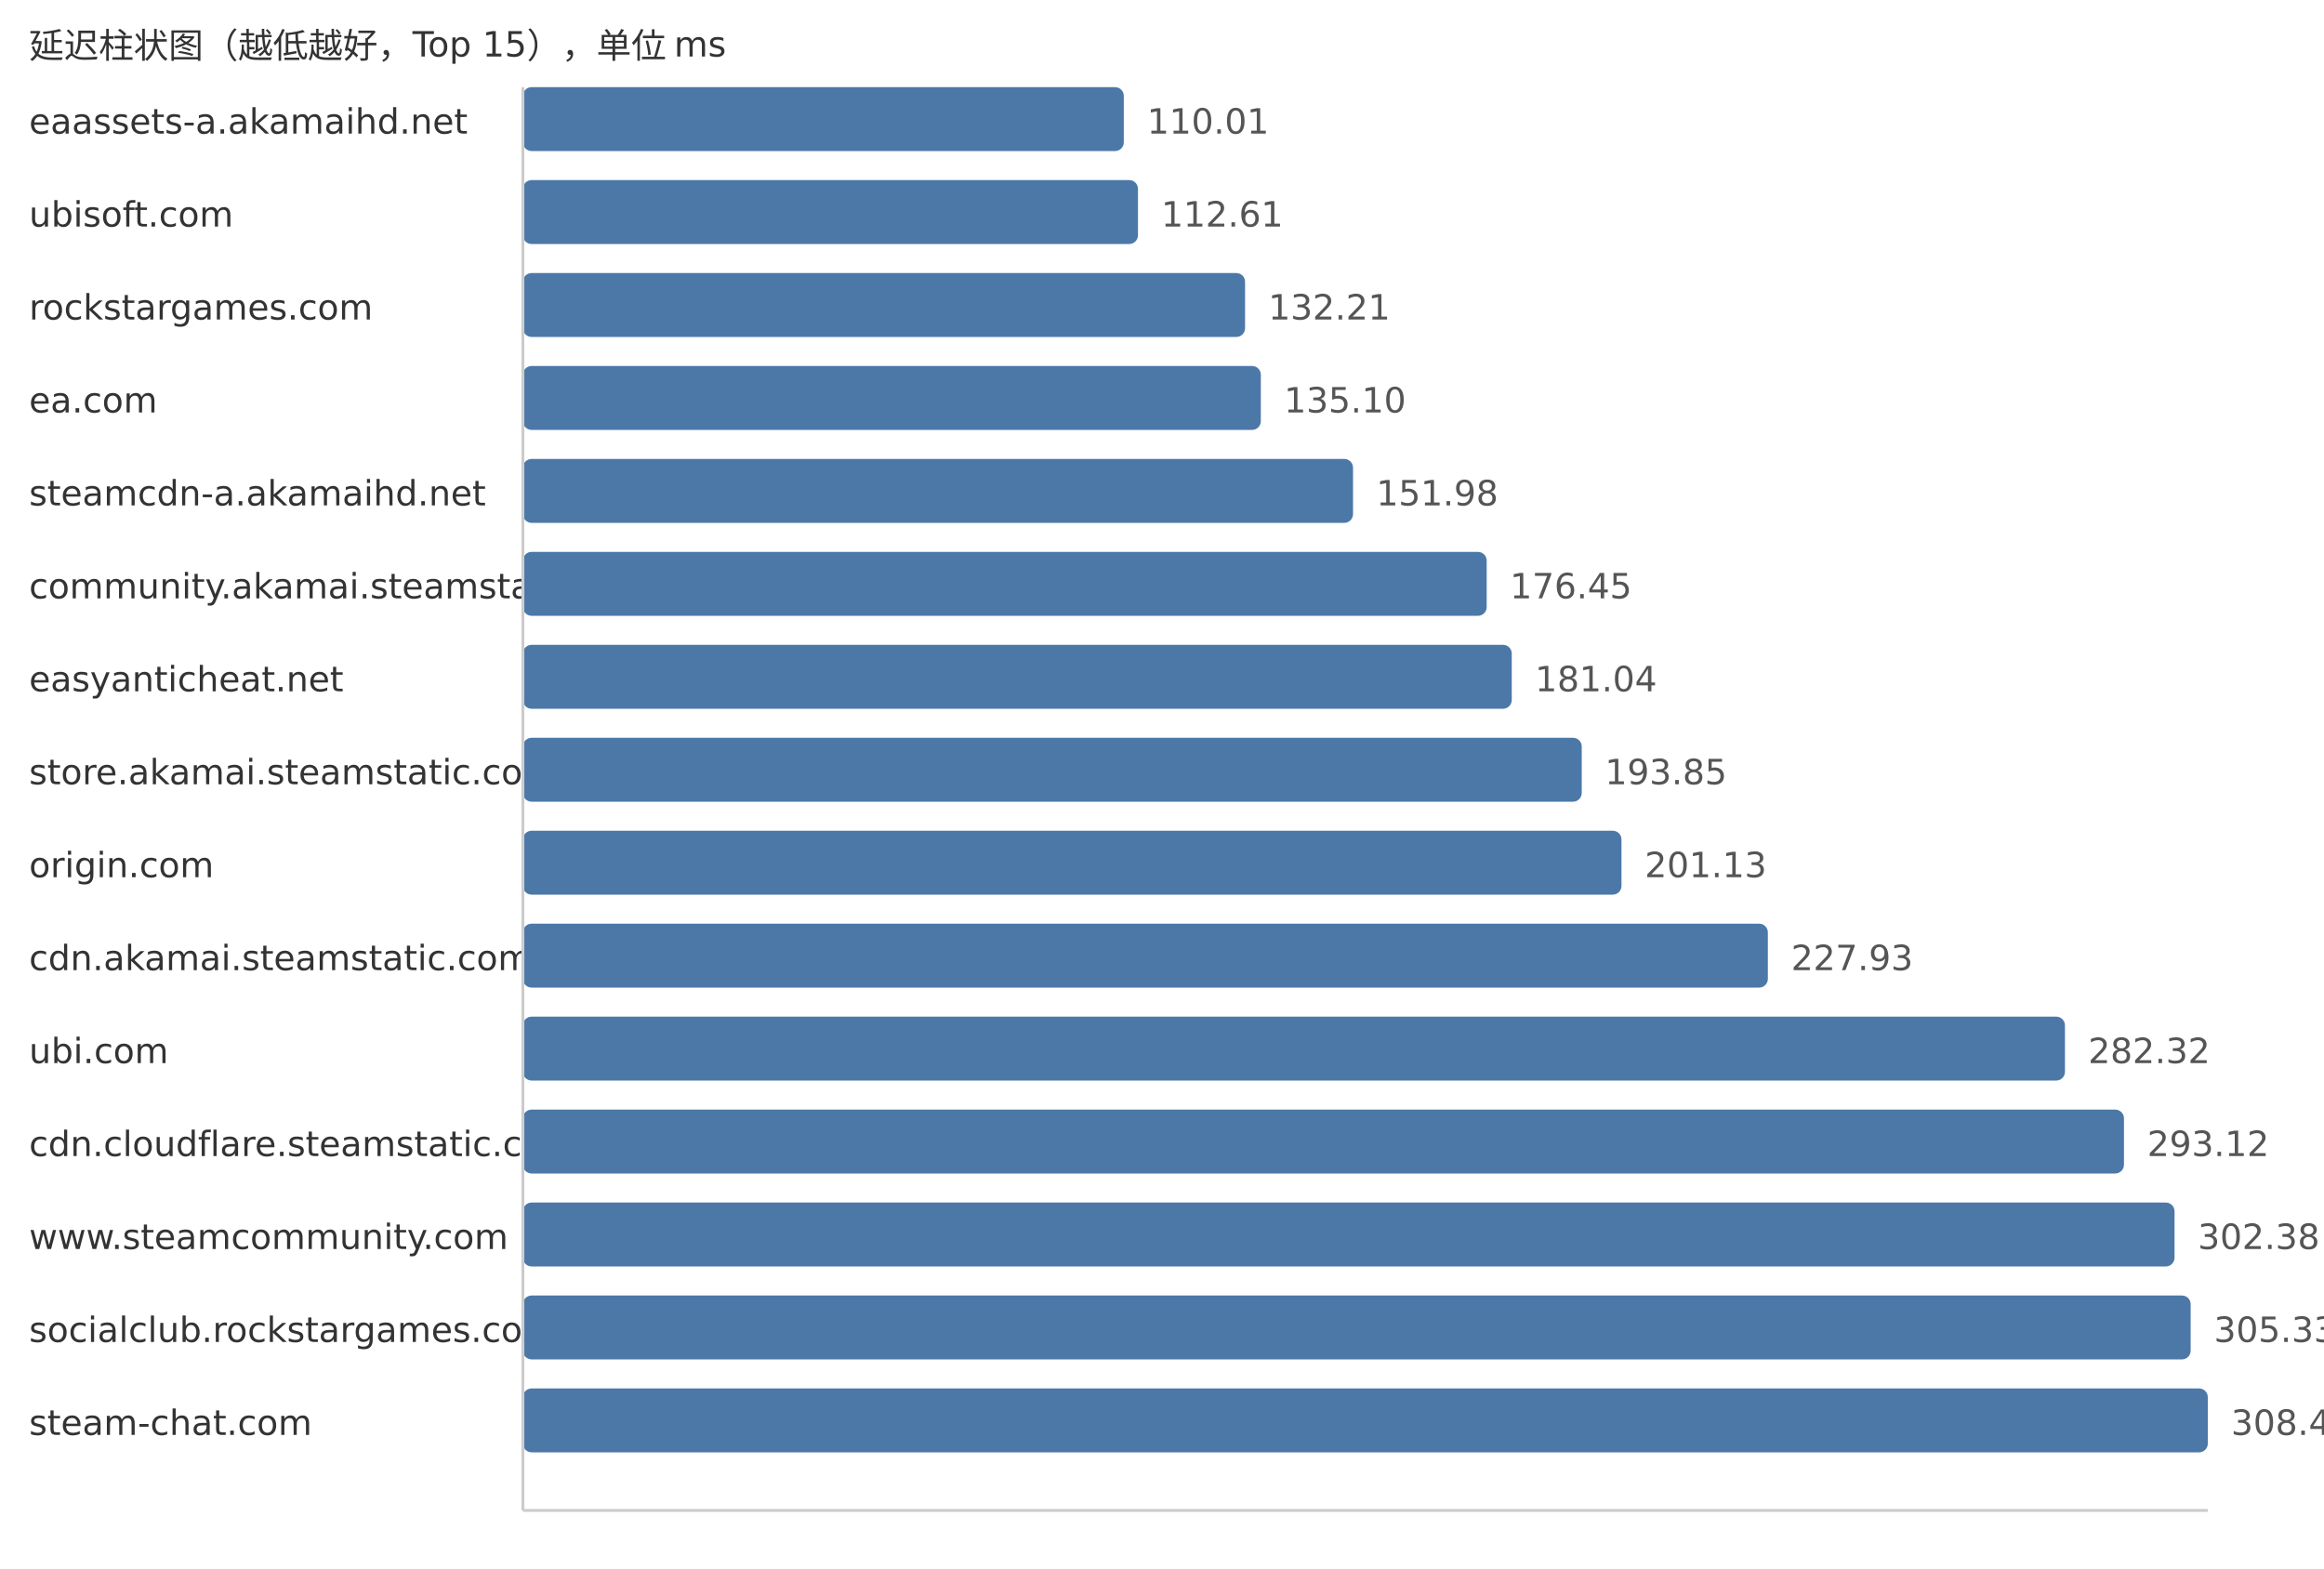
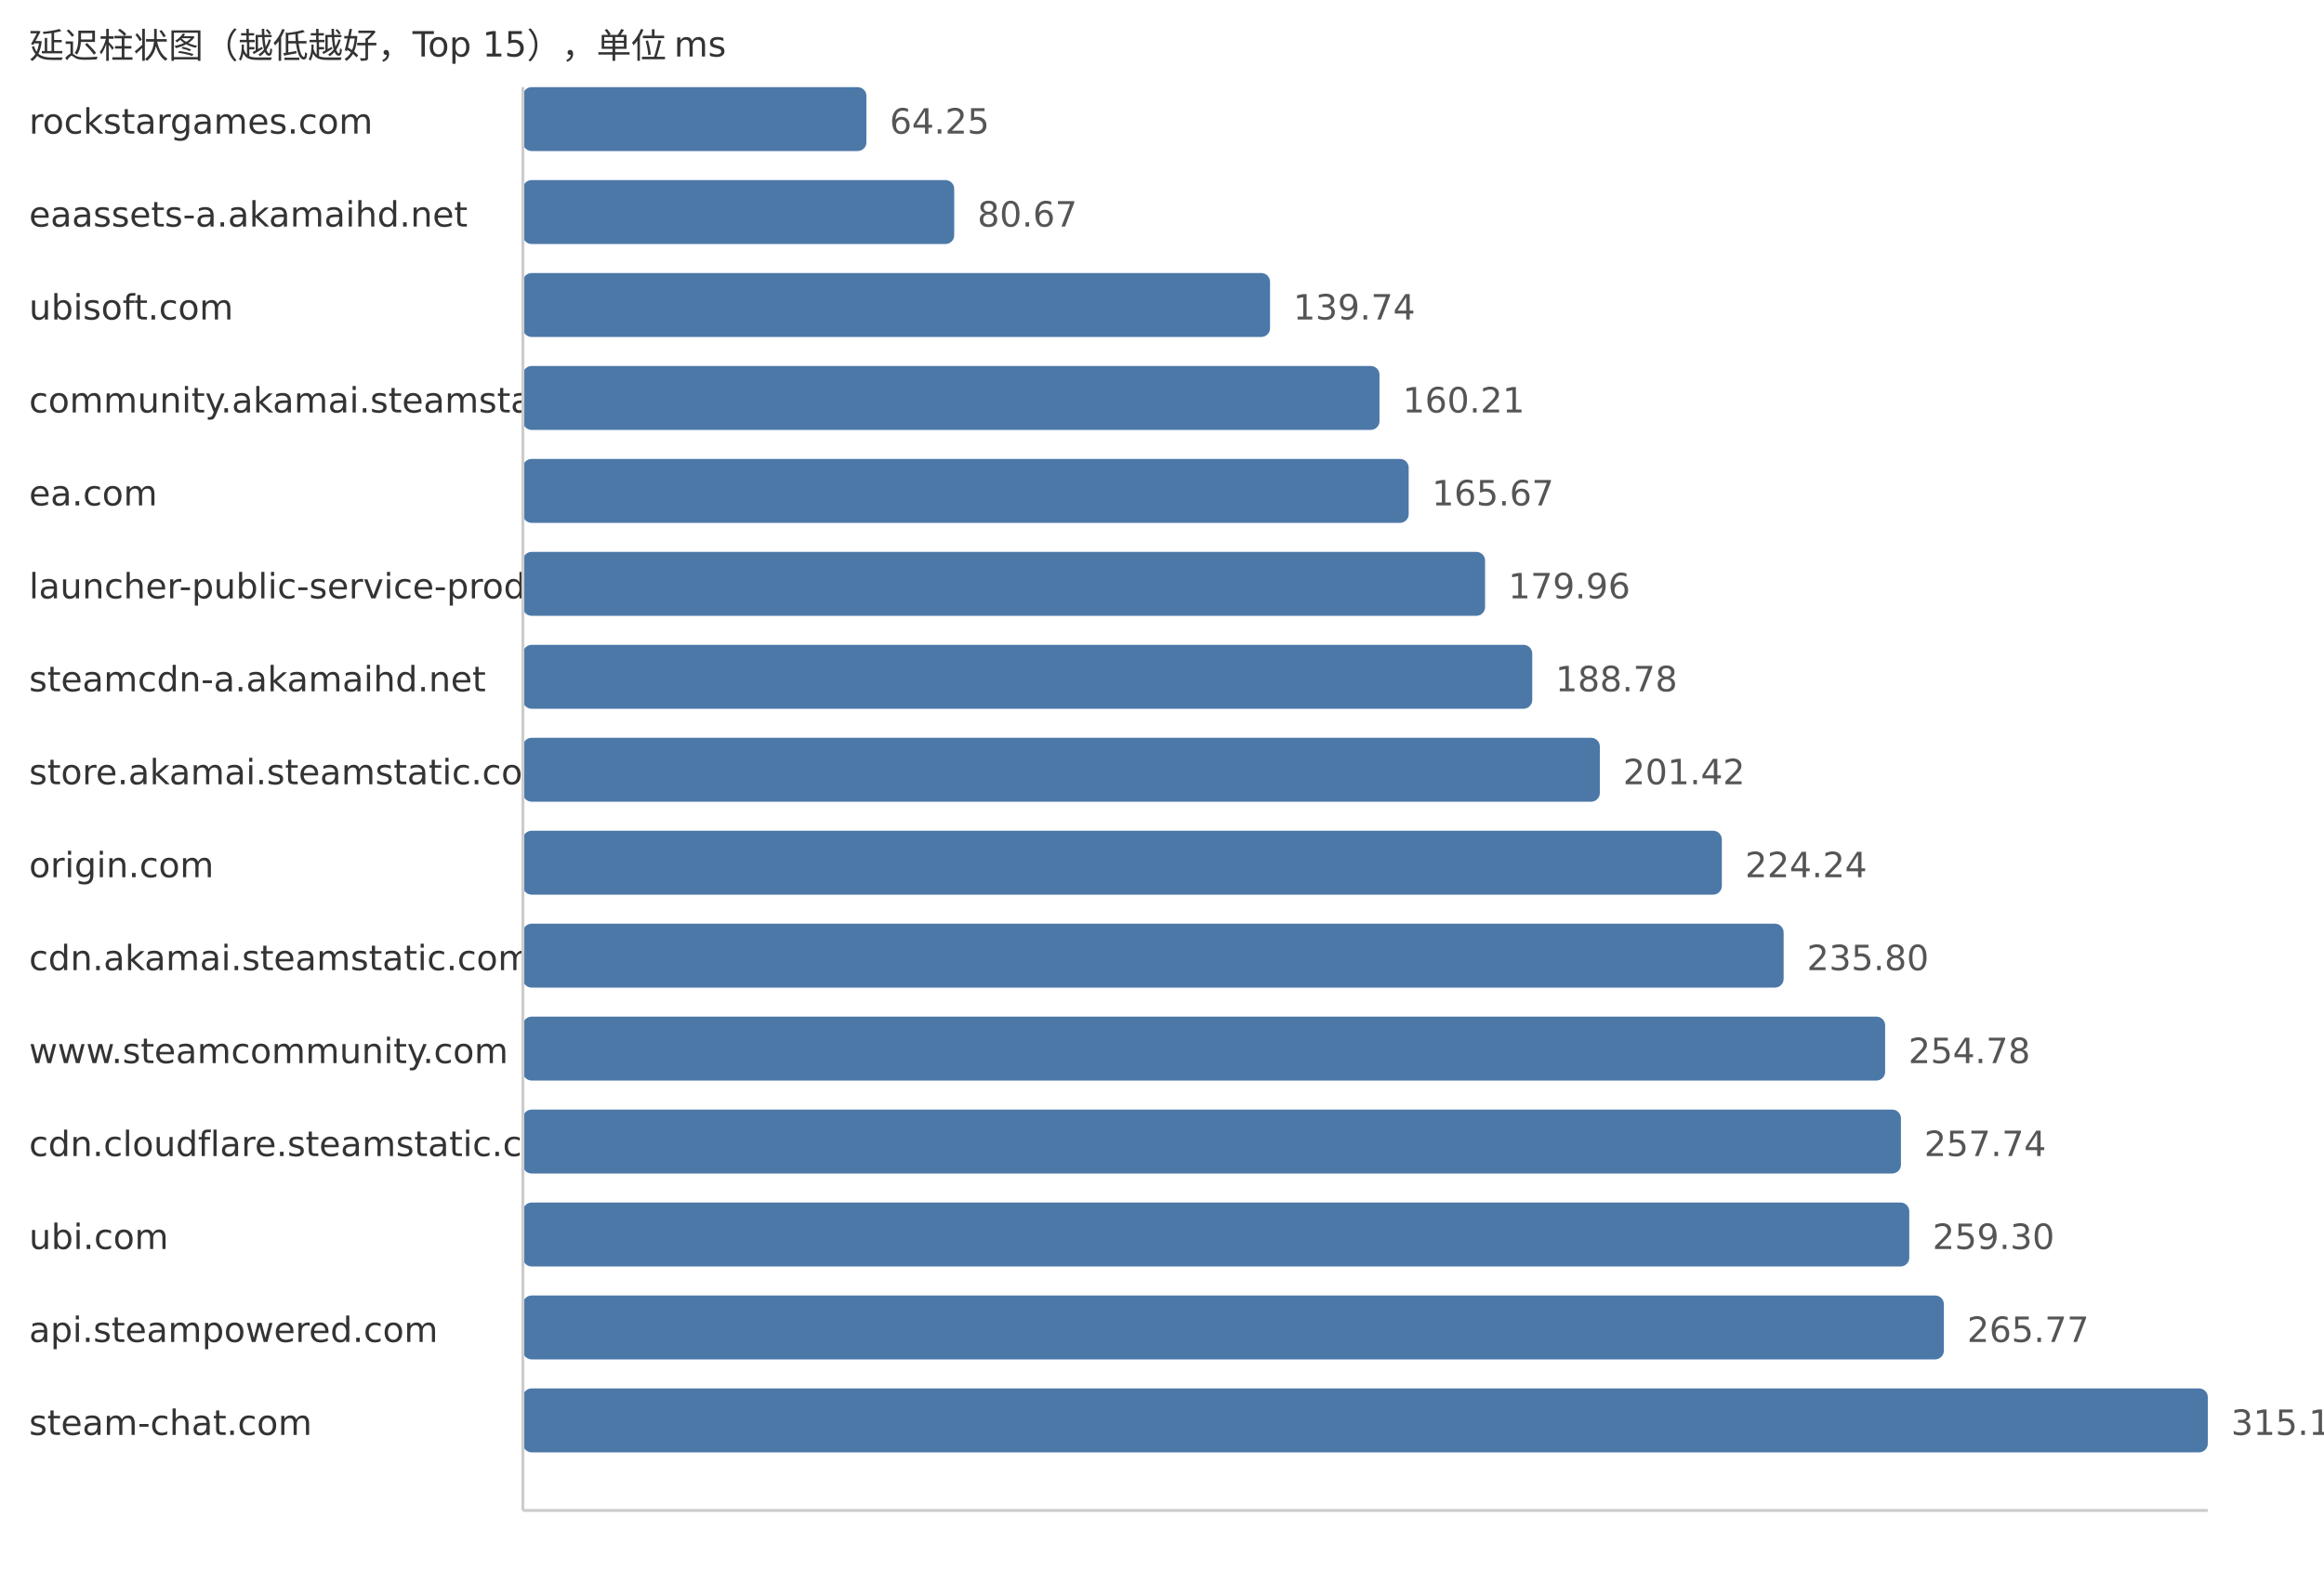
<svg xmlns="http://www.w3.org/2000/svg" width="800" height="540">
  <style> .label{font-family:DejaVu Sans,Verdana,Geneva,sans-serif;font-size:12px;fill:#333} .value{font-family:DejaVu Sans,Verdana,Geneva,sans-serif;font-size:12px;fill:#555} </style>
  <text x="10" y="20" class="label">延迟柱状图（越低越好，Top 15），单位 ms</text>
-   <text x="10" y="46" class="label">eaassets-a.akamaihd.net</text>
-   <rect x="180" y="30" width="206.85" height="22" fill="#4c78a8" rx="3" />
-   <text x="394.85" y="46" class="value">110.01</text>
-   <text x="10" y="78" class="label">ubisoft.com</text>
-   <rect x="180" y="62" width="211.73" height="22" fill="#4c78a8" rx="3" />
-   <text x="399.73" y="78" class="value">112.61</text>
-   <text x="10" y="110" class="label">rockstargames.com</text>
-   <rect x="180" y="94" width="248.59" height="22" fill="#4c78a8" rx="3" />
-   <text x="436.59" y="110" class="value">132.21</text>
-   <text x="10" y="142" class="label">ea.com</text>
-   <rect x="180" y="126" width="254.02" height="22" fill="#4c78a8" rx="3" />
-   <text x="442.02" y="142" class="value">135.10</text>
-   <text x="10" y="174" class="label">steamcdn-a.akamaihd.net</text>
-   <rect x="180" y="158" width="285.76" height="22" fill="#4c78a8" rx="3" />
-   <text x="473.76" y="174" class="value">151.98</text>
-   <text x="10" y="206" class="label">community.akamai.steamstatic.com</text>
-   <rect x="180" y="190" width="331.77" height="22" fill="#4c78a8" rx="3" />
-   <text x="519.77" y="206" class="value">176.45</text>
-   <text x="10" y="238" class="label">easyanticheat.net</text>
-   <rect x="180" y="222" width="340.4" height="22" fill="#4c78a8" rx="3" />
-   <text x="528.4" y="238" class="value">181.04</text>
+   <text x="10" y="46" class="label">rockstargames.com</text>
+   <rect x="180" y="30" width="118.25" height="22" fill="#4c78a8" rx="3" />
+   <text x="306.25" y="46" class="value">64.25</text>
+   <text x="10" y="78" class="label">eaassets-a.akamaihd.net</text>
+   <rect x="180" y="62" width="148.47" height="22" fill="#4c78a8" rx="3" />
+   <text x="336.47" y="78" class="value">80.67</text>
+   <text x="10" y="110" class="label">ubisoft.com</text>
+   <rect x="180" y="94" width="257.19" height="22" fill="#4c78a8" rx="3" />
+   <text x="445.19" y="110" class="value">139.74</text>
+   <text x="10" y="142" class="label">community.akamai.steamstatic.com</text>
+   <rect x="180" y="126" width="294.87" height="22" fill="#4c78a8" rx="3" />
+   <text x="482.87" y="142" class="value">160.21</text>
+   <text x="10" y="174" class="label">ea.com</text>
+   <rect x="180" y="158" width="304.92" height="22" fill="#4c78a8" rx="3" />
+   <text x="492.92" y="174" class="value">165.67</text>
+   <text x="10" y="206" class="label">launcher-public-service-prod06.ol.epicgames.com</text>
+   <rect x="180" y="190" width="331.22" height="22" fill="#4c78a8" rx="3" />
+   <text x="519.22" y="206" class="value">179.96</text>
+   <text x="10" y="238" class="label">steamcdn-a.akamaihd.net</text>
+   <rect x="180" y="222" width="347.45" height="22" fill="#4c78a8" rx="3" />
+   <text x="535.45" y="238" class="value">188.78</text>
  <text x="10" y="270" class="label">store.akamai.steamstatic.com</text>
-   <rect x="180" y="254" width="364.49" height="22" fill="#4c78a8" rx="3" />
-   <text x="552.49" y="270" class="value">193.85</text>
+   <rect x="180" y="254" width="370.72" height="22" fill="#4c78a8" rx="3" />
+   <text x="558.72" y="270" class="value">201.42</text>
  <text x="10" y="302" class="label">origin.com</text>
-   <rect x="180" y="286" width="378.17" height="22" fill="#4c78a8" rx="3" />
-   <text x="566.17" y="302" class="value">201.13</text>
+   <rect x="180" y="286" width="412.72" height="22" fill="#4c78a8" rx="3" />
+   <text x="600.72" y="302" class="value">224.24</text>
  <text x="10" y="334" class="label">cdn.akamai.steamstatic.com</text>
-   <rect x="180" y="318" width="428.56" height="22" fill="#4c78a8" rx="3" />
-   <text x="616.56" y="334" class="value">227.93</text>
-   <text x="10" y="366" class="label">ubi.com</text>
-   <rect x="180" y="350" width="530.83" height="22" fill="#4c78a8" rx="3" />
-   <text x="718.83" y="366" class="value">282.32</text>
+   <rect x="180" y="318" width="433.99" height="22" fill="#4c78a8" rx="3" />
+   <text x="621.99" y="334" class="value">235.80</text>
+   <text x="10" y="366" class="label">www.steamcommunity.com</text>
+   <rect x="180" y="350" width="468.93" height="22" fill="#4c78a8" rx="3" />
+   <text x="656.93" y="366" class="value">254.78</text>
  <text x="10" y="398" class="label">cdn.cloudflare.steamstatic.com</text>
-   <rect x="180" y="382" width="551.14" height="22" fill="#4c78a8" rx="3" />
-   <text x="739.14" y="398" class="value">293.12</text>
-   <text x="10" y="430" class="label">www.steamcommunity.com</text>
-   <rect x="180" y="414" width="568.55" height="22" fill="#4c78a8" rx="3" />
-   <text x="756.55" y="430" class="value">302.38</text>
-   <text x="10" y="462" class="label">socialclub.rockstargames.com</text>
-   <rect x="180" y="446" width="574.1" height="22" fill="#4c78a8" rx="3" />
-   <text x="762.1" y="462" class="value">305.33</text>
+   <rect x="180" y="382" width="474.37" height="22" fill="#4c78a8" rx="3" />
+   <text x="662.37" y="398" class="value">257.74</text>
+   <text x="10" y="430" class="label">ubi.com</text>
+   <rect x="180" y="414" width="477.24" height="22" fill="#4c78a8" rx="3" />
+   <text x="665.24" y="430" class="value">259.30</text>
+   <text x="10" y="462" class="label">api.steampowered.com</text>
+   <rect x="180" y="446" width="489.15" height="22" fill="#4c78a8" rx="3" />
+   <text x="677.15" y="462" class="value">265.77</text>
  <text x="10" y="494" class="label">steam-chat.com</text>
  <rect x="180" y="478" width="580.0" height="22" fill="#4c78a8" rx="3" />
-   <text x="768.0" y="494" class="value">308.47</text>
+   <text x="768.0" y="494" class="value">315.13</text>
  <line x1="180" y1="30" x2="180" y2="520" stroke="#ccc" />
  <line x1="180" y1="520" x2="760" y2="520" stroke="#ccc" />
</svg>
